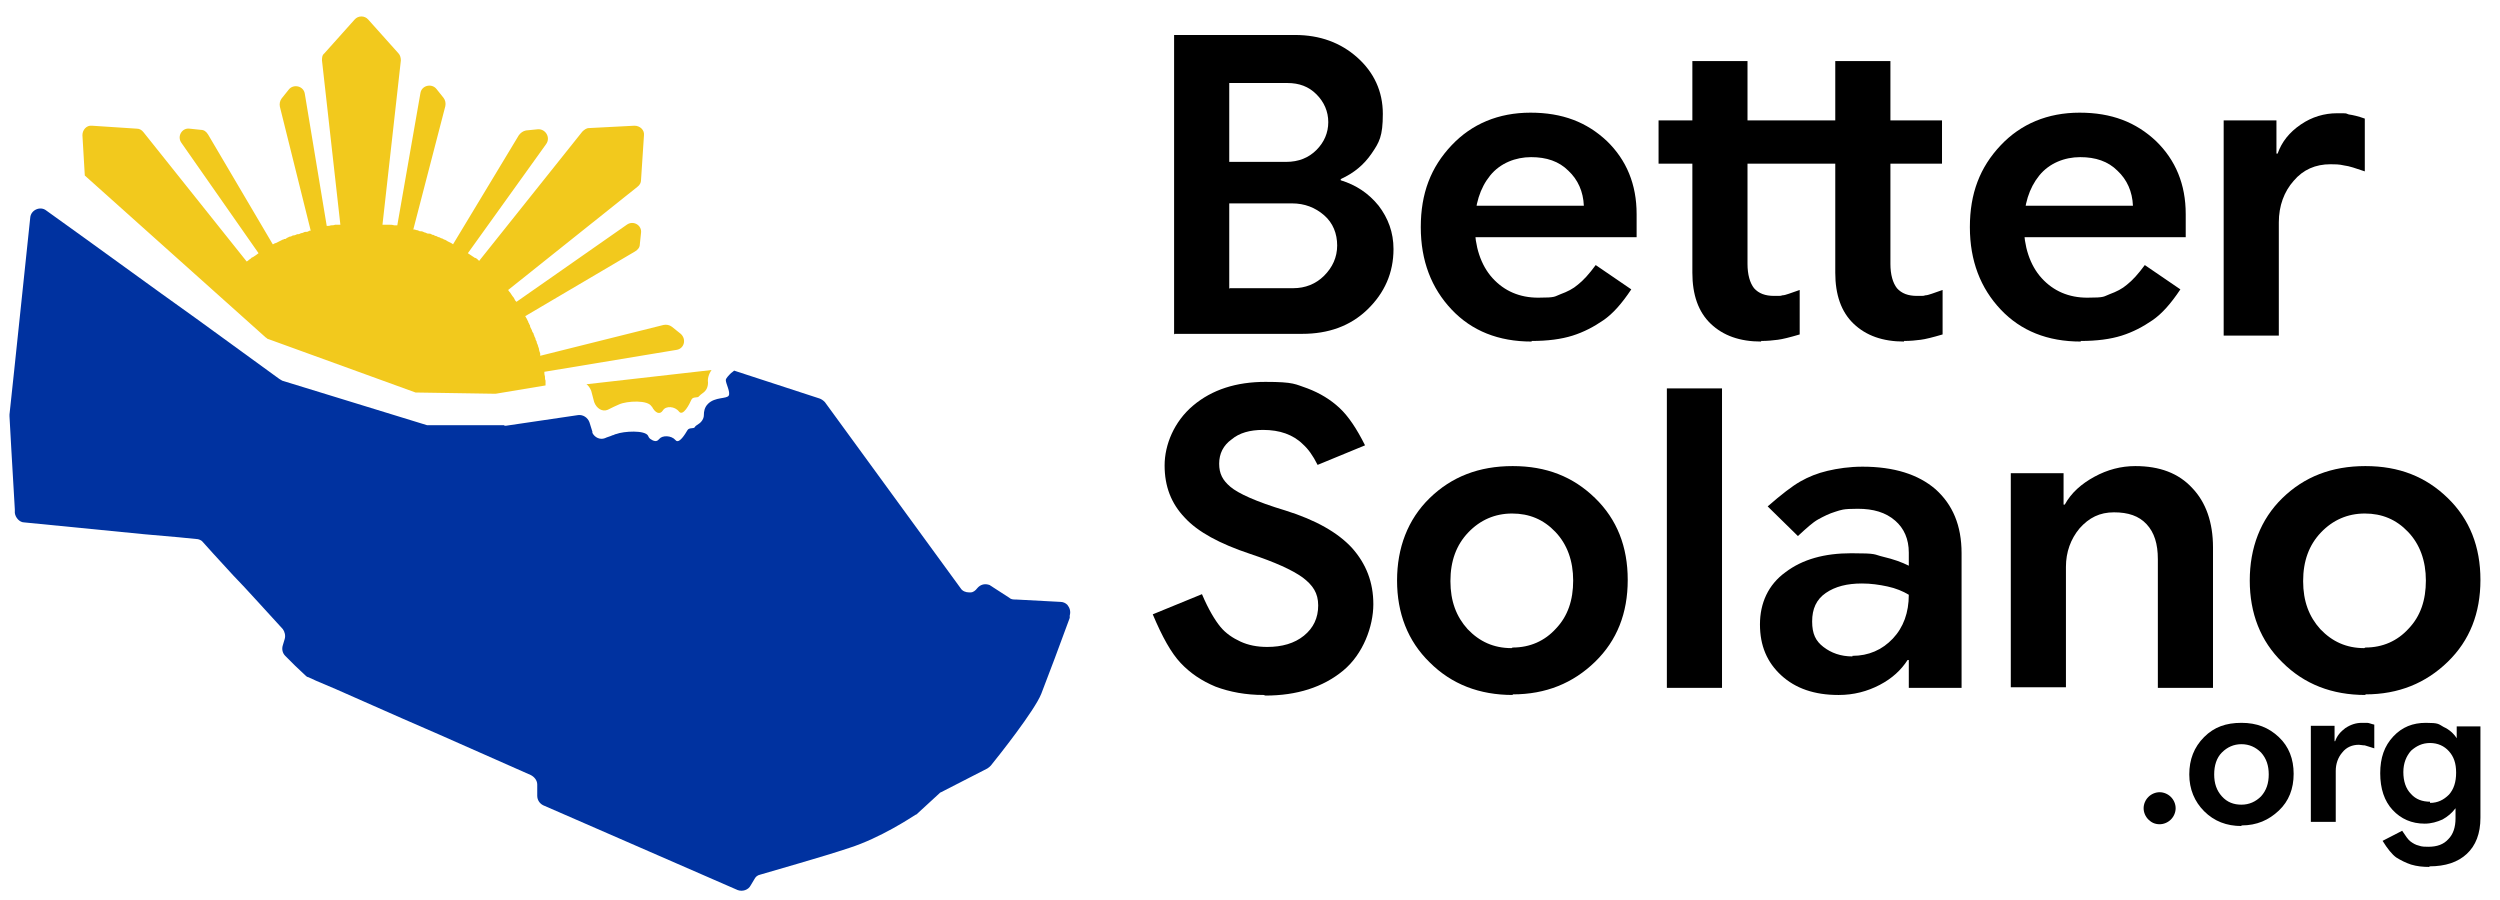
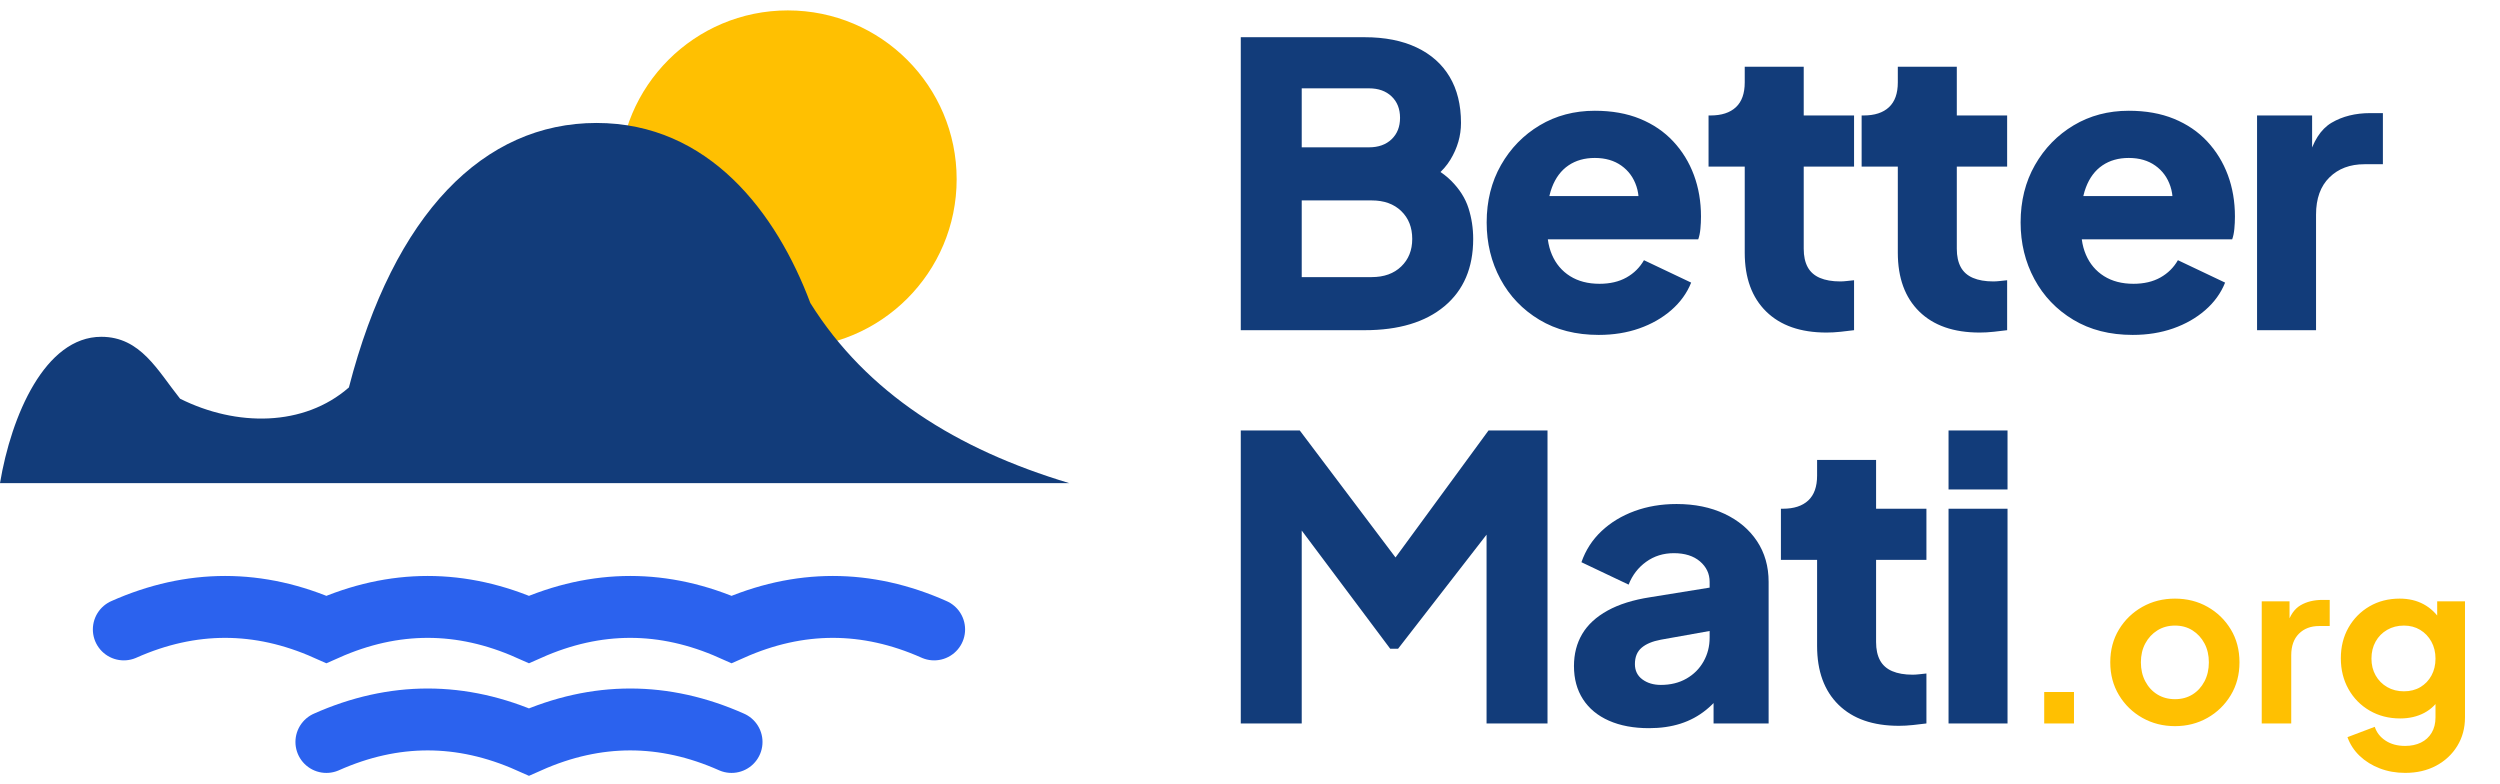
- <svg xmlns="http://www.w3.org/2000/svg" id="Layer_1" version="1.1" viewBox="0 0 421.6 151.7">
-   <defs>
-     <style>
-       .st0 {
-         fill: #f2c91d;
-       }
- 
-       .st1 {
-         fill: #0032a0;
-       }
-     </style>
-   </defs>
-   <g>
-     <g>
-       <path d="M198,56.4V5.9h20.4c4.2,0,7.7,1.3,10.5,3.8,2.8,2.5,4.3,5.7,4.3,9.5s-.6,4.8-1.9,6.7c-1.3,1.9-3,3.3-5.2,4.3v.2c2.6.8,4.7,2.2,6.4,4.3,1.6,2.1,2.5,4.5,2.5,7.3,0,4-1.5,7.4-4.4,10.2-2.9,2.8-6.6,4.1-11,4.1h-21.5ZM207.4,48.6h10.7c2,0,3.8-.7,5.2-2.1,1.4-1.4,2.2-3.1,2.2-5.1s-.7-3.8-2.2-5.1c-1.5-1.3-3.3-2-5.4-2h-13.3v-7h12.3c2.1,0,3.8-.7,5.1-2,1.3-1.3,2-2.9,2-4.7s-.7-3.4-2-4.7c-1.3-1.3-2.9-1.9-4.9-1.9h-9.8v34.7Z" />
-       <path d="M258.3,57.6c-5.6,0-10.1-1.8-13.5-5.4-3.4-3.6-5.2-8.2-5.2-13.9s1.7-10.1,5.2-13.8c3.4-3.6,7.9-5.5,13.3-5.5s9.5,1.6,12.9,4.8c3.3,3.2,5,7.3,5,12.3v3.9h-31.6v-5.3h22.7c-.1-2.4-1-4.4-2.6-5.9-1.6-1.6-3.7-2.3-6.3-2.3s-5.2,1-6.9,3.1c-1.7,2.1-2.6,4.9-2.6,8.4s1,6.7,3,8.9c2,2.2,4.6,3.3,7.7,3.3s2.7-.2,3.8-.6c1.1-.4,2.1-.9,2.9-1.6.9-.7,1.9-1.8,3-3.3l6,4.1c-1.6,2.4-3.1,4.1-4.7,5.2-1.6,1.1-3.3,2-5.2,2.6-1.9.6-4.2.9-6.9.9Z" />
-       <path d="M279.7,27.6v-7.3h10.5v7.3h-10.5ZM297,57.6c-3.6,0-6.4-1-8.5-3-2.1-2-3.1-4.9-3.1-8.6V10.3h9.3v34.2c0,1.8.4,3.2,1.1,4.1.8.9,1.9,1.3,3.4,1.3s.9,0,1.4-.1c.5,0,1.4-.4,2.9-.9v7.5c-1.7.5-2.9.8-3.7.9-.8.1-1.7.2-2.8.2ZM290.1,27.6v-7.3h24.4v7.3h-24.4ZM321.1,57.6c-3.6,0-6.4-1-8.5-3-2.1-2-3.1-4.9-3.1-8.6V10.3h9.3v34.2c0,1.8.4,3.2,1.1,4.1.8.9,1.9,1.3,3.4,1.3s.9,0,1.4-.1c.5,0,1.4-.4,2.9-.9v7.5c-1.7.5-2.9.8-3.7.9-.8.1-1.7.2-2.8.2ZM314.6,27.6v-7.3h12.9v7.3h-12.9Z" />
-       <path d="M350.9,57.6c-5.6,0-10.1-1.8-13.5-5.4-3.4-3.6-5.2-8.2-5.2-13.9s1.7-10.1,5.2-13.8c3.4-3.6,7.9-5.5,13.3-5.5s9.5,1.6,12.9,4.8c3.3,3.2,5,7.3,5,12.3v3.9h-31.6v-5.3h22.7c-.1-2.4-1-4.4-2.6-5.9-1.6-1.6-3.7-2.3-6.3-2.3s-5.2,1-6.9,3.1c-1.7,2.1-2.6,4.9-2.6,8.4s1,6.7,3,8.9c2,2.2,4.6,3.3,7.7,3.3s2.7-.2,3.8-.6c1.1-.4,2.1-.9,2.9-1.6.9-.7,1.9-1.8,3-3.3l6,4.1c-1.6,2.4-3.1,4.1-4.7,5.2-1.6,1.1-3.3,2-5.2,2.6-1.9.6-4.2.9-6.9.9Z" />
-       <path d="M375,56.4V20.3h8.9v6.8l-1.1-1.2h1.3c.7-2,2-3.6,3.9-4.9,1.9-1.3,4-1.9,6.1-1.9s1.3,0,2,.2c.7.1,1.6.3,2.7.7v8.9c-1.5-.5-2.6-.9-3.5-1-.8-.2-1.6-.2-2.3-.2-2.5,0-4.6.9-6.2,2.8-1.6,1.8-2.5,4.2-2.5,7v19.1h-9.3Z" />
-       <path d="M213.1,117.2c-3,0-5.7-.5-8.1-1.4-2.4-1-4.3-2.3-5.9-4-1.6-1.7-3.1-4.4-4.7-8.2l8.3-3.4c1.1,2.6,2.2,4.4,3.1,5.5.9,1.1,2.1,1.9,3.4,2.5,1.3.6,2.8.9,4.5.9,2.5,0,4.6-.6,6.2-1.9,1.6-1.3,2.4-3,2.4-5.1s-.9-3.4-2.6-4.7c-1.8-1.3-4.7-2.6-8.9-4-5.1-1.7-8.8-3.7-11-6.1-2.3-2.4-3.4-5.3-3.4-8.8s1.6-7.4,4.8-10.1c3.2-2.7,7.3-4,12.2-4s5,.4,7.1,1.1c2.1.8,3.9,1.9,5.4,3.3,1.5,1.4,2.9,3.5,4.3,6.3l-8,3.3c-.8-1.6-1.6-2.7-2.5-3.5-.8-.8-1.8-1.4-2.9-1.8s-2.4-.6-3.8-.6c-2.2,0-4,.5-5.3,1.6-1.4,1-2.1,2.4-2.1,4.1s.6,2.8,1.9,3.9,4.3,2.5,9.3,4c5.1,1.6,8.8,3.7,11.2,6.3,2.4,2.7,3.6,5.8,3.6,9.5s-1.7,8.4-5.1,11.2c-3.4,2.8-7.8,4.2-13.1,4.2Z" />
-       <path d="M255.1,117.2c-5.6,0-10.3-1.8-14-5.5-3.7-3.6-5.5-8.3-5.5-13.8s1.8-10.3,5.5-13.9,8.3-5.4,14-5.4,10.2,1.8,13.9,5.4c3.7,3.6,5.5,8.2,5.5,13.8s-1.8,10.2-5.5,13.8c-3.7,3.6-8.3,5.5-13.9,5.5ZM255.1,109.2c2.9,0,5.4-1.1,7.3-3.2,2-2.1,2.9-4.8,2.9-8.1s-1-6.1-3-8.2c-2-2.1-4.4-3.1-7.3-3.1s-5.4,1.1-7.4,3.2c-2,2.1-3,4.8-3,8.2s1,6,2.9,8.1c2,2.1,4.4,3.2,7.4,3.2Z" />
-       <path d="M281.1,116v-50.5h9.3v50.5h-9.3Z" />
-       <path d="M310,117.2c-4,0-7.2-1.1-9.6-3.3-2.4-2.2-3.6-5-3.6-8.6s1.4-6.7,4.3-8.8c2.9-2.2,6.6-3.2,11.1-3.2s3.7.2,5.4.6c1.7.4,3.1.9,4.3,1.5v-2.2c0-2.3-.8-4.1-2.3-5.4-1.6-1.4-3.7-2-6.3-2s-2.8.2-3.8.5c-1,.3-2,.8-2.9,1.3-.9.5-2,1.5-3.4,2.8l-5.1-5c2.3-2,4.1-3.4,5.5-4.2,1.4-.8,2.9-1.4,4.6-1.8,1.7-.4,3.7-.7,5.9-.7,5.3,0,9.4,1.3,12.3,3.8,2.9,2.6,4.4,6.1,4.4,10.8v22.7h-8.9v-8l2.4,3.3h-2.6c-1.1,1.7-2.6,3.1-4.7,4.2-2.1,1.1-4.4,1.7-6.9,1.7ZM312.4,110.6c2.7,0,5-1,6.8-2.9s2.7-4.4,2.7-7.4c-1-.6-2.2-1.1-3.6-1.4s-2.8-.5-4.3-.5c-2.5,0-4.5.5-6.1,1.6-1.6,1.1-2.3,2.7-2.3,4.8s.6,3.3,1.9,4.3c1.3,1,2.9,1.6,4.9,1.6Z" />
-       <path d="M339.1,79.8h8.9v6.6l-1.1-1.3h1.3c1.1-2,2.8-3.5,5-4.7s4.5-1.8,6.9-1.8c4.1,0,7.3,1.2,9.6,3.7,2.3,2.4,3.5,5.8,3.5,10v23.7h-9.3v-21.7c0-2.6-.6-4.5-1.9-5.9s-3.1-2-5.5-2-4.2.9-5.8,2.7c-1.5,1.8-2.3,4-2.3,6.5v20.3h-9.3v-36.1Z" />
-       <path d="M398.9,117.2c-5.6,0-10.3-1.8-14-5.5-3.7-3.6-5.5-8.3-5.5-13.8s1.8-10.3,5.5-13.9,8.3-5.4,14-5.4,10.2,1.8,13.9,5.4c3.7,3.6,5.5,8.2,5.5,13.8s-1.8,10.2-5.5,13.8c-3.7,3.6-8.3,5.5-13.9,5.5ZM398.9,109.2c2.9,0,5.4-1.1,7.3-3.2,2-2.1,2.9-4.8,2.9-8.1s-1-6.1-3-8.2c-2-2.1-4.4-3.1-7.3-3.1s-5.4,1.1-7.4,3.2c-2,2.1-3,4.8-3,8.2s1,6,2.9,8.1c2,2.1,4.4,3.2,7.4,3.2Z" />
-     </g>
-     <g>
-       <path d="M364.2,139c-.8,0-1.4-.3-1.9-.8s-.8-1.2-.8-1.9.3-1.4.8-1.9,1.2-.8,1.9-.8,1.4.3,1.9.8.8,1.2.8,1.9-.3,1.4-.8,1.9-1.2.8-1.9.8Z" />
-       <path d="M378,139.3c-2.5,0-4.6-.8-6.3-2.5-1.6-1.6-2.5-3.7-2.5-6.2s.8-4.6,2.5-6.3,3.7-2.4,6.3-2.4,4.6.8,6.3,2.4c1.7,1.6,2.5,3.7,2.5,6.2s-.8,4.6-2.5,6.2c-1.7,1.6-3.7,2.5-6.3,2.5ZM378,135.7c1.3,0,2.4-.5,3.3-1.4.9-1,1.3-2.2,1.3-3.7s-.4-2.7-1.3-3.7c-.9-.9-2-1.4-3.3-1.4s-2.4.5-3.3,1.4c-.9.9-1.3,2.2-1.3,3.7s.4,2.7,1.3,3.7c.9,1,2,1.4,3.3,1.4Z" />
-       <path d="M389.7,138.7v-16.3h4v3.1l-.5-.5h.6c.3-.9.9-1.6,1.7-2.2.9-.6,1.8-.9,2.8-.9s.6,0,.9,0c.3,0,.7.2,1.2.3v4c-.7-.2-1.2-.4-1.6-.5-.4,0-.7-.1-1-.1-1.1,0-2.1.4-2.8,1.3-.7.8-1.1,1.9-1.1,3.1v8.6h-4.2Z" />
-       <path d="M409.7,146.2c-1.1,0-2.1-.1-3.1-.4-.9-.3-1.7-.7-2.5-1.2-.7-.5-1.5-1.5-2.3-2.8l3.3-1.7c.6.9,1,1.5,1.4,1.8.4.3.9.6,1.4.7.5.2,1.1.2,1.6.2,1.5,0,2.6-.4,3.4-1.3.8-.8,1.2-2,1.2-3.5v-1.7h0c-.6.8-1.3,1.4-2.2,1.9-.9.4-1.9.7-3,.7-2.2,0-4-.8-5.4-2.3-1.4-1.5-2.1-3.6-2.1-6.2s.7-4.6,2.2-6.2c1.5-1.6,3.3-2.3,5.5-2.3s2.1.2,3,.7c.9.4,1.7,1.1,2.2,1.9h1l-1,1v-3h4v15.4c0,2.7-.8,4.7-2.3,6.1-1.5,1.4-3.6,2.1-6.3,2.1ZM409.8,135.4c1.3,0,2.3-.5,3.2-1.4.8-.9,1.2-2.1,1.2-3.7s-.4-2.7-1.2-3.6c-.8-.9-1.9-1.4-3.2-1.4s-2.3.5-3.2,1.3c-.8.9-1.3,2.1-1.3,3.6s.4,2.8,1.3,3.7c.8.9,1.9,1.3,3.2,1.3Z" />
-     </g>
+ <svg xmlns="http://www.w3.org/2000/svg" viewBox="0 0 240.3 75.3" role="img" aria-label="Better Mati.org">
+   <g transform="translate(-3.245,-31.453) scale(1.0818)">
+     <circle cx="73" cy="45" r="15" fill="#ffc001" />
+     <path d="M3 72 C4 66 7 59 12 59 C15.5 59 17 62 19 64.5 C24 67 30 67 34 63.5 C38 48 46 40 56 40 C66 40 72 48 75 56 C80 64 88 69 98 72 Z" fill="#123c7a" />
+     <path d="M14 85 q9 -4 18 0 q9 -4 18 0 q9 -4 18 0 q9 -4 18 0" fill="none" stroke="#2b62ee" stroke-width="5.5" stroke-linecap="round" />
+     <path d="M32 95 q9 -4 18 0 q9 -4 18 0" fill="none" stroke="#2b62ee" stroke-width="5.5" stroke-linecap="round" />
  </g>
-   <g>
-     <path class="st0" d="M14.3,29.6l-.4-6.8c0-.9.7-1.7,1.6-1.6l7.6.5c.4,0,.8.2,1.1.6l17.4,21.8c0,0,.2-.1.3-.2,0,0,0,0,.1-.1.2-.1.3-.2.5-.4,0,0,0,0,.1,0,.2-.1.4-.3.6-.4.1-.1.3-.2.4-.3l-13-18.6c-.8-1.1.1-2.6,1.4-2.4l1.9.2c.5,0,.9.3,1.2.8l10.9,18.5c.1,0,.2-.1.4-.2,0,0,0,0,.1,0,.2-.1.4-.2.6-.3.2-.1.4-.2.6-.3t0,0c0,0,.2,0,.2-.1,0,0,0,0,0,0,0,0,.1,0,.2,0,.1,0,.2-.1.3-.2.2,0,.3-.2.5-.2.2,0,.3-.1.5-.2,0,0,0,0,.1,0,.2,0,.4-.1.6-.2,0,0,.1,0,.2,0,.2,0,.4-.2.6-.2.2,0,.4-.2.6-.2,0,0,.1,0,.2,0,.2,0,.3-.1.5-.2,0,0,.1,0,.2,0,0,0,0,0,0,0,0,0,0,0,0,0l-5.2-20.9c-.1-.5,0-1,.3-1.4l1.2-1.5c.8-1,2.5-.6,2.7.7l3.7,22.3h0c.2,0,.5,0,.7-.1,0,0,0,0,0,0,.2,0,.5,0,.7-.1.2,0,.5,0,.7,0,0,0,.2,0,.2,0l-3.1-27.7c0-.4,0-.9.4-1.2l5.1-5.7c.6-.7,1.7-.7,2.3,0l5.1,5.7c.3.3.4.8.4,1.2l-3.1,27.7c.2,0,.3,0,.5,0,.2,0,.5,0,.7,0,.3,0,.5,0,.8.1,0,0,0,0,0,0,.2,0,.3,0,.5,0l3.9-22.3c.2-1.3,1.9-1.7,2.7-.7l1.2,1.5c.3.4.4.9.3,1.4l-5.4,20.8c.2,0,.3,0,.5.1,0,0,0,0,0,0,.2,0,.4.1.6.2,0,0,.1,0,.2,0,.2,0,.4.1.6.2.2,0,.4.2.6.2,0,0,.1,0,.2,0,.2,0,.4.1.5.2,0,0,0,0,.1,0,.2,0,.3.2.5.2.2,0,.3.2.5.2.2,0,.3.2.5.2.1,0,.2.1.4.2.2,0,.4.2.6.3.2.1.4.2.6.3,0,0,.2.1.3.2l11.1-18.4c.3-.4.7-.7,1.2-.8l2-.2c1.3-.1,2.2,1.4,1.4,2.5l-13.2,18.4h0c.2.1.4.3.6.4.2.1.4.3.6.4,0,0,0,0,.1,0,.2.1.3.2.5.4,0,0,0,0,.1.1,0,0,0,0,0,0t0,0l17.4-21.8c.3-.3.7-.6,1.1-.6l7.7-.4c.9,0,1.7.7,1.6,1.6l-.5,7.6c0,.4-.2.8-.6,1.1l-21.8,17.4c0,0,.1.2.2.3,0,0,0,0,.1.1.1.2.3.4.4.6.2.2.3.4.4.6,0,0,0,0,0,0,0,.1.2.3.3.4h0l18.6-13c1.1-.8,2.6.1,2.4,1.4l-.2,1.9c0,.5-.3.9-.8,1.2l-18.5,10.9c0,0,0,.2.1.2,0,0,0,.1.1.2.1.2.2.4.3.6,0,0,0,.2.1.2,0,.2.2.3.2.5,0,0,0,0,0,.1.1.2.2.4.3.6,0,.2.2.4.3.6,0,.1,0,.2.1.3,0,.2.2.4.2.5,0,0,0,0,0,0,0,.2.1.3.2.5,0,.2.1.4.2.6,0,.2.2.5.2.7,0,.2.1.4.2.7,0,0,0,.1,0,.2,0,0,0,.1,0,.2l20.8-5.2c.5-.1,1,0,1.4.3l1.5,1.2c1,.9.6,2.5-.7,2.7l-22.3,3.7h0c0,.3,0,.5.1.8,0,0,0,0,0,0,0,.2,0,.5.1.7,0,.3,0,.5,0,.8,0,0,0,0,0,0l-8.4,1.4c0,0-.2,0-.3,0l-12.7-.2c-.2,0-.3,0-.5,0l-24.8-9c-.2,0-.3-.2-.5-.3L14.3,29.6Z" />
-     <path class="st0" d="M109.9,68.6c-.5-1.2-4.2-1-5.5-.4-.5.2-1.3.6-1.9.9-.9.4-1.9-.2-2.3-1.3l-.5-1.9c-.2-.5-.5-.9-.8-1.1l21.1-2.4c-.5.7-.7,1.5-.6,2.1,0,.8-.3,1.4-.9,1.8-.3.2-.5.4-.6.5-.2.4-1,0-1.3.6-.3.7-1.4,2.9-2.1,2-.7-.9-2.2-1-2.7-.2s-1.3.5-1.9-.7Z" />
-     <path class="st1" d="M180.4,104.2c-1.3,3.6-3.9,10.5-4.8,12.8-1.1,2.8-7.2,10.5-8.5,12.1-.2.2-.3.3-.6.5l-7.8,4c-.1,0-.3.2-.4.3l-3.7,3.4c0,0-.1.1-.2.1-.8.5-5.9,3.9-11.2,5.6-4.8,1.6-12.7,3.8-15,4.5-.5.1-.8.4-1,.8l-.6,1c-.4.8-1.4,1.1-2.2.8l-32.8-14.3c-.6-.3-1-.9-1-1.6v-1.9c0-.7-.5-1.3-1.1-1.6l-15.6-6.9-2.3-1-3.9-1.7-11.1-4.9-3.3-1.4-1.3-.6c-.2,0-.4-.2-.5-.3l-1.7-1.6-1.7-1.7c-.5-.5-.6-1.2-.4-1.8l.3-1c.2-.6,0-1.3-.3-1.7l-4.2-4.6-2.3-2.5-1.9-2-3.3-3.6-1.8-2c0,0-.1-.1-.2-.2-.3-.2-.6-.3-.9-.3l-3-.3-5.7-.5-20.3-2c-.8,0-1.5-.8-1.6-1.6v-.6s-.6-10.3-.6-10.3l-.3-5.4c0-.1,0-.2,0-.3l.8-7.5,2.7-25.7c.1-1.3,1.7-2,2.7-1.2l6.4,4.6,13,9.4,6,4.3,13.9,10.1c.2.1.3.2.5.3l24.4,7.5c.2,0,.3,0,.5,0h12.5c0,.1.2.1.3.1l12.2-1.8c.8-.1,1.6.4,1.9,1.2l.5,1.6c0,0,0,.1,0,.2.4.8,1.3,1.2,2.1.9.4-.2.9-.3,1.3-.5.2,0,.4-.2.6-.2,1.3-.5,4.9-.7,5.4.3.1.3.3.5.5.6.4.3.9.4,1.2.1,0,0,.1-.1.2-.2.5-.6,2-.6,2.7.2.6.8,1.7-1.1,2-1.6.3-.6,1.1-.2,1.3-.6,0-.1.3-.3.6-.5.5-.3.9-.9.9-1.5,0-.6.1-1.3.7-1.9,1.2-1.2,3.2-.8,3.5-1.4.3-.6-.5-2-.5-2.6,0-.3.5-.8.9-1.2.3-.2.5-.4.5-.4l14.4,4.7c.3.1.6.3.9.6l22.9,31.4c.3.5.9.7,1.4.7s.2,0,.3,0c.4,0,.8-.3,1.1-.7.5-.6,1.2-.8,1.9-.6.1,0,.3.1.4.2l3.1,2c.2.2.5.3.9.3h.2s7.5.4,7.5.4c.5,0,.9.2,1.2.5.4.5.6,1.1.4,1.8Z" />
-   </g>
+   <path d="M119.263 31.738V3.577H131.17Q134.081 3.577 136.16 4.56Q138.239 5.543 139.335 7.376Q140.431 9.209 140.431 11.817Q140.431 13.67 139.41 15.352Q138.39 17.034 136.046 18.168V15.295Q138.276 16.164 139.486 17.374Q140.696 18.584 141.149 20.001Q141.603 21.419 141.603 22.968Q141.603 27.126 138.843 29.432Q136.084 31.738 131.17 31.738ZM125.122 26.635H131.85Q133.627 26.635 134.685 25.614Q135.744 24.594 135.744 22.968Q135.744 21.305 134.685 20.285Q133.627 19.264 131.85 19.264H125.122ZM125.122 14.161H131.586Q132.947 14.161 133.759 13.386Q134.572 12.611 134.572 11.326Q134.572 10.041 133.759 9.266Q132.947 8.491 131.586 8.491H125.122ZM153.671 32.192Q150.382 32.192 147.963 30.736Q145.544 29.281 144.221 26.824Q142.898 24.367 142.898 21.381Q142.898 18.281 144.277 15.862Q145.657 13.443 148.001 12.044Q150.344 10.646 153.293 10.646Q155.75 10.646 157.64 11.42Q159.53 12.195 160.834 13.594Q162.138 14.993 162.818 16.826Q163.499 18.659 163.499 20.814Q163.499 21.419 163.442 22.004Q163.385 22.59 163.234 23.006H147.774V18.848H160.021L157.337 20.814Q157.715 19.188 157.299 17.922Q156.884 16.656 155.844 15.919Q154.805 15.182 153.293 15.182Q151.818 15.182 150.76 15.9Q149.702 16.618 149.172 18.017Q148.643 19.415 148.757 21.419Q148.605 23.157 149.172 24.48Q149.739 25.803 150.911 26.54Q152.083 27.278 153.746 27.278Q155.258 27.278 156.336 26.673Q157.413 26.068 158.018 25.01L162.554 27.164Q161.949 28.676 160.645 29.81Q159.341 30.944 157.564 31.568Q155.787 32.192 153.671 32.192ZM175.566 31.965Q171.824 31.965 169.764 29.942Q167.704 27.92 167.704 24.291V16.013H164.226V11.099H164.415Q166.003 11.099 166.854 10.305Q167.704 9.512 167.704 7.924V6.412H173.374V11.099H178.212V16.013H173.374V23.913Q173.374 24.972 173.752 25.671Q174.13 26.37 174.924 26.711Q175.718 27.051 176.889 27.051Q177.154 27.051 177.494 27.013Q177.834 26.975 178.212 26.937V31.738Q177.645 31.814 176.927 31.889Q176.209 31.965 175.566 31.965ZM190.28 31.965Q186.538 31.965 184.478 29.942Q182.418 27.92 182.418 24.291V16.013H178.94V11.099H179.129Q180.717 11.099 181.567 10.305Q182.418 9.512 182.418 7.924V6.412H188.088V11.099H192.926V16.013H188.088V23.913Q188.088 24.972 188.466 25.671Q188.844 26.37 189.638 26.711Q190.431 27.051 191.603 27.051Q191.868 27.051 192.208 27.013Q192.548 26.975 192.926 26.937V31.738Q192.359 31.814 191.641 31.889Q190.923 31.965 190.28 31.965ZM204.994 32.192Q201.705 32.192 199.286 30.736Q196.867 29.281 195.544 26.824Q194.221 24.367 194.221 21.381Q194.221 18.281 195.601 15.862Q196.98 13.443 199.324 12.044Q201.668 10.646 204.616 10.646Q207.073 10.646 208.963 11.42Q210.853 12.195 212.157 13.594Q213.461 14.993 214.142 16.826Q214.822 18.659 214.822 20.814Q214.822 21.419 214.765 22.004Q214.709 22.59 214.557 23.006H199.097V18.848H211.344L208.661 20.814Q209.039 19.188 208.623 17.922Q208.207 16.656 207.168 15.919Q206.128 15.182 204.616 15.182Q203.142 15.182 202.083 15.9Q201.025 16.618 200.496 18.017Q199.967 19.415 200.08 21.419Q199.929 23.157 200.496 24.48Q201.063 25.803 202.235 26.54Q203.406 27.278 205.07 27.278Q206.582 27.278 207.659 26.673Q208.736 26.068 209.341 25.01L213.877 27.164Q213.272 28.676 211.968 29.81Q210.664 30.944 208.887 31.568Q207.111 32.192 204.994 32.192ZM216.948 31.738V11.099H222.24V16.051L221.862 15.333Q222.543 12.725 224.112 11.798Q225.68 10.872 227.835 10.872H229.044V15.786H227.268Q225.189 15.786 223.904 17.053Q222.618 18.319 222.618 20.625V31.738Z" fill="#123c7a" />
+   <path d="M119.263 69.538V41.377H124.933L135.479 55.363H132.833L143.077 41.377H148.747V69.538H142.888V47.841L145.232 48.37L134.383 62.356H133.627L123.156 48.37L125.122 47.841V69.538ZM158.509 69.992Q156.279 69.992 154.653 69.273Q153.028 68.555 152.159 67.213Q151.289 65.871 151.289 64.019Q151.289 62.28 152.083 60.938Q152.877 59.597 154.521 58.689Q156.165 57.782 158.622 57.404L164.935 56.384V60.542L159.643 61.487Q158.433 61.713 157.791 62.261Q157.148 62.81 157.148 63.83Q157.148 64.775 157.866 65.304Q158.585 65.834 159.643 65.834Q161.042 65.834 162.1 65.229Q163.158 64.624 163.744 63.584Q164.33 62.545 164.33 61.298V55.93Q164.33 54.758 163.404 53.964Q162.478 53.171 160.89 53.171Q159.378 53.171 158.226 54.002Q157.073 54.834 156.543 56.195L152.007 54.04Q152.612 52.301 153.935 51.054Q155.258 49.806 157.11 49.126Q158.963 48.446 161.155 48.446Q163.763 48.446 165.767 49.391Q167.77 50.336 168.885 52.018Q170 53.7 170 55.93V69.538H164.708V66.212L165.993 65.985Q165.086 67.346 163.99 68.234Q162.894 69.122 161.533 69.557Q160.172 69.992 158.509 69.992ZM182.522 69.765Q178.779 69.765 176.719 67.742Q174.659 65.72 174.659 62.091V53.813H171.182V48.899H171.371Q172.958 48.899 173.809 48.105Q174.659 47.312 174.659 45.724V44.212H180.329V48.899H185.168V53.813H180.329V61.713Q180.329 62.772 180.707 63.471Q181.085 64.17 181.879 64.511Q182.673 64.851 183.845 64.851Q184.109 64.851 184.449 64.813Q184.79 64.775 185.168 64.737V69.538Q184.601 69.614 183.882 69.689Q183.164 69.765 182.522 69.765ZM187.294 69.538V48.899H192.964V69.538ZM187.294 47.047V41.377H192.964V47.047Z" fill="#123c7a" />
+   <path d="M196.489 69.538V66.514H199.351V69.538ZM209.06 69.797Q207.338 69.797 205.926 69.001Q204.513 68.204 203.676 66.816Q202.839 65.429 202.839 63.663Q202.839 61.886 203.674 60.509Q204.508 59.132 205.917 58.336Q207.327 57.539 209.06 57.539Q210.794 57.539 212.195 58.333Q213.596 59.127 214.428 60.504Q215.259 61.881 215.259 63.663Q215.259 65.434 214.42 66.822Q213.58 68.21 212.179 69.003Q210.777 69.797 209.06 69.797ZM209.06 67.205Q210.016 67.205 210.745 66.752Q211.474 66.298 211.895 65.493Q212.316 64.689 212.316 63.663Q212.316 62.637 211.895 61.846Q211.474 61.055 210.745 60.593Q210.016 60.131 209.06 60.131Q208.104 60.131 207.367 60.593Q206.63 61.055 206.206 61.846Q205.782 62.637 205.782 63.663Q205.782 64.689 206.206 65.493Q206.63 66.298 207.367 66.752Q208.104 67.205 209.06 67.205ZM217.398 69.538V57.798H220.071V60.396L219.855 60.018Q220.249 58.695 221.129 58.179Q222.009 57.663 223.23 57.663H223.932V60.174H222.917Q221.712 60.174 220.973 60.911Q220.233 61.649 220.233 62.993V69.538ZM231.189 74.29Q229.872 74.29 228.746 73.858Q227.62 73.426 226.815 72.659Q226.011 71.892 225.638 70.856L228.263 69.862Q228.527 70.683 229.299 71.19Q230.072 71.698 231.179 71.698Q232.043 71.698 232.701 71.377Q233.36 71.055 233.73 70.434Q234.1 69.813 234.1 68.955V66.287L234.635 66.93Q234.03 67.988 233.02 68.523Q232.01 69.057 230.703 69.057Q229.067 69.057 227.771 68.304Q226.475 67.551 225.738 66.239Q225.001 64.926 225.001 63.274Q225.001 61.616 225.738 60.323Q226.475 59.03 227.752 58.284Q229.029 57.539 230.655 57.539Q231.962 57.539 232.963 58.082Q233.965 58.625 234.635 59.678L234.262 60.374V57.798H236.935V68.955Q236.935 70.494 236.193 71.703Q235.45 72.913 234.159 73.601Q232.869 74.29 231.189 74.29ZM231.065 66.449Q231.962 66.449 232.642 66.047Q233.322 65.645 233.711 64.934Q234.1 64.224 234.1 63.306Q234.1 62.388 233.703 61.67Q233.306 60.952 232.626 60.542Q231.945 60.131 231.065 60.131Q230.163 60.131 229.453 60.542Q228.743 60.952 228.344 61.667Q227.944 62.383 227.944 63.306Q227.944 64.208 228.344 64.918Q228.743 65.628 229.451 66.039Q230.158 66.449 231.065 66.449Z" fill="#ffc001" />
</svg>
